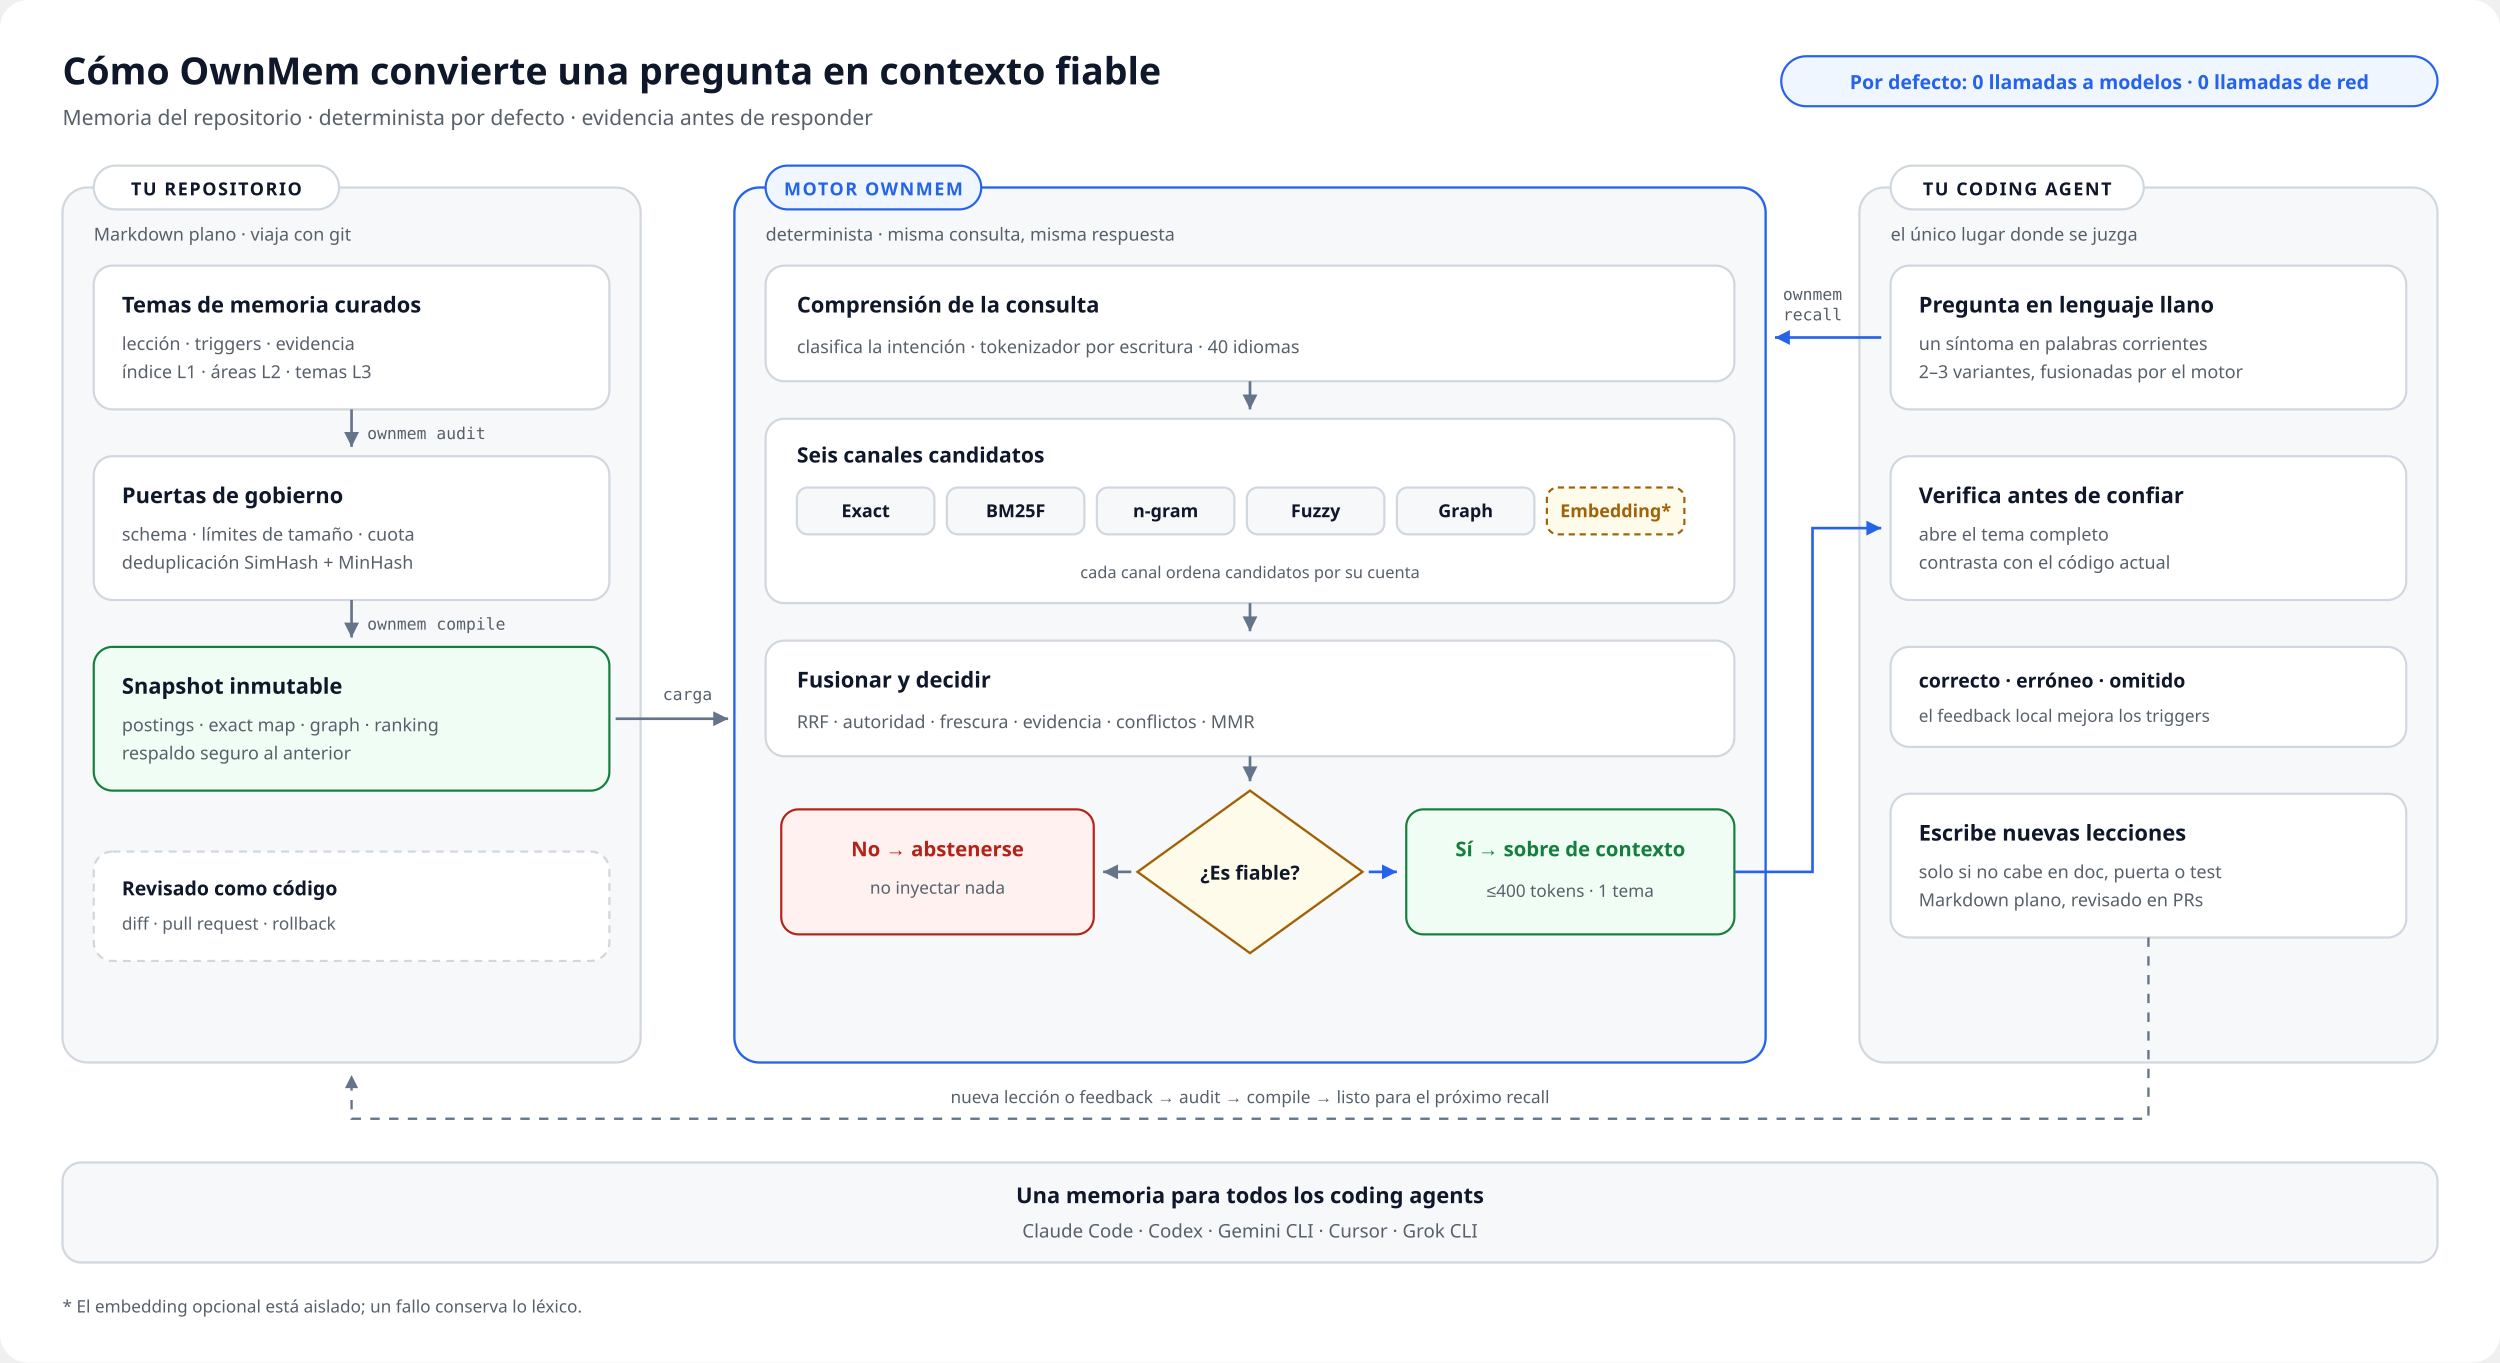
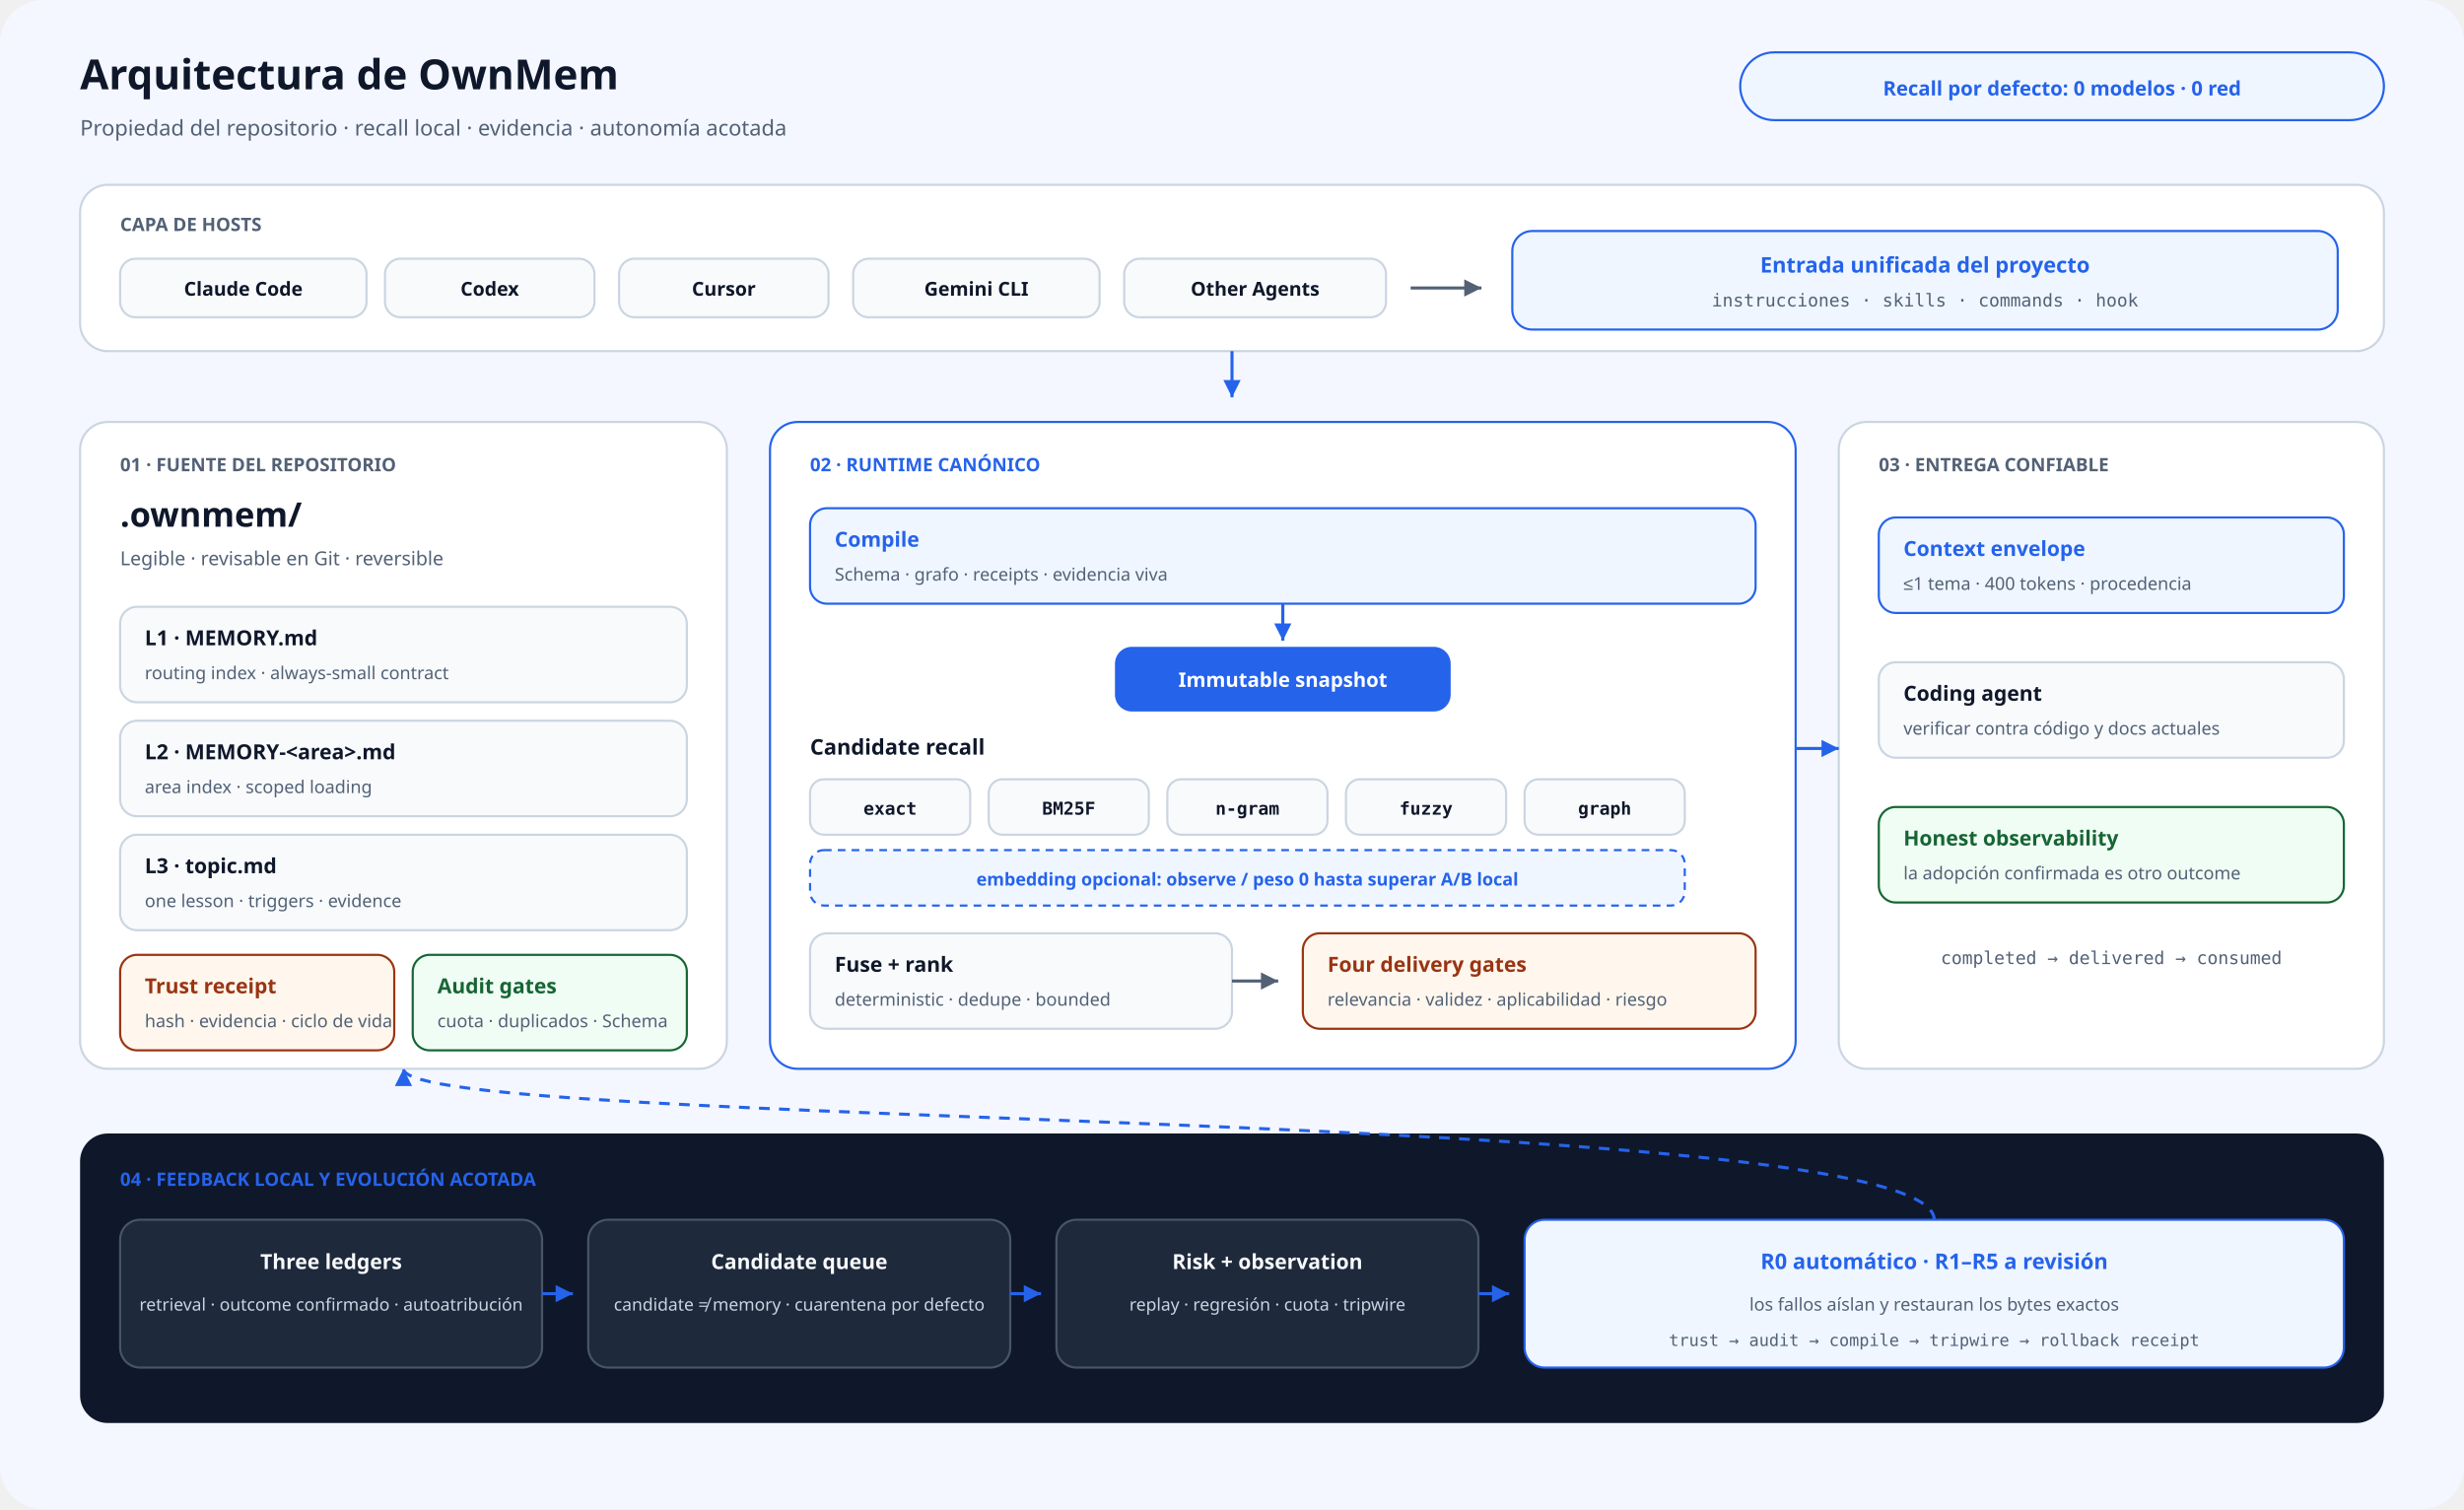
- <svg xmlns="http://www.w3.org/2000/svg" viewBox="0 0 1600 872" role="img" aria-labelledby="title description" font-family="-apple-system, BlinkMacSystemFont, 'Segoe UI', 'Noto Sans', 'Helvetica Neue', Arial, sans-serif">
+ <svg xmlns="http://www.w3.org/2000/svg" viewBox="0 0 1600 980" role="img" aria-labelledby="title description" font-family="-apple-system, BlinkMacSystemFont, 'Segoe UI', 'Noto Sans', Arial, sans-serif">
  <defs>
    <marker id="arrow" viewBox="0 0 10 10" refX="8" refY="5" markerWidth="7" markerHeight="7" orient="auto-start-reverse">
-       <path d="M 0 1 L 8 5 L 0 9 z" fill="#64748b" />
+       <path d="M 0 1 L 8 5 L 0 9 z" fill="#526176" />
    </marker>
-     <marker id="accent" viewBox="0 0 10 10" refX="8" refY="5" markerWidth="7" markerHeight="7" orient="auto-start-reverse">
+     <marker id="arrowBlue" viewBox="0 0 10 10" refX="8" refY="5" markerWidth="7" markerHeight="7" orient="auto-start-reverse">
      <path d="M 0 1 L 8 5 L 0 9 z" fill="#2563eb" />
    </marker>
  </defs>
-   <rect x="0" y="0" width="1600" height="872" rx="18" fill="#ffffff" />
-   <text x="40" y="54" text-anchor="start" font-size="24" font-weight="700" fill="#0f172a">Cómo OwnMem convierte una pregunta en contexto fiable</text>
-   <text x="40" y="80" text-anchor="start" font-size="13.5" font-weight="400" fill="#57606a">Memoria del repositorio · determinista por defecto · evidencia antes de responder</text>
-   <rect x="1140" y="36" width="420" height="32" rx="16" fill="#eff6ff" stroke="#2563eb" stroke-width="1.4" />
-   <text x="1350" y="57" text-anchor="middle" font-size="12.5" font-weight="600" fill="#2563eb">Por defecto: 0 llamadas a modelos · 0 llamadas de red</text>
-   <rect x="40" y="120" width="370" height="560" rx="16" fill="#f6f8fa" stroke="#d0d7de" stroke-width="1.4" />
-   <rect x="470" y="120" width="660" height="560" rx="16" fill="#f6f8fa" stroke="#2563eb" stroke-width="1.5" />
-   <rect x="1190" y="120" width="370" height="560" rx="16" fill="#f6f8fa" stroke="#d0d7de" stroke-width="1.4" />
-   <rect x="60" y="106" width="157" height="28" rx="14" fill="#ffffff" stroke="#d0d7de" stroke-width="1.4" />
-   <text x="138.5" y="125" text-anchor="middle" font-size="11.5" font-weight="700" letter-spacing="1" fill="#0f172a">TU REPOSITORIO</text>
-   <rect x="490" y="106" width="138" height="28" rx="14" fill="#eff6ff" stroke="#2563eb" stroke-width="1.4" />
-   <text x="559" y="125" text-anchor="middle" font-size="11.5" font-weight="700" letter-spacing="1" fill="#2563eb">MOTOR OWNMEM</text>
-   <rect x="1210" y="106" width="162" height="28" rx="14" fill="#ffffff" stroke="#d0d7de" stroke-width="1.4" />
-   <text x="1291" y="125" text-anchor="middle" font-size="11.5" font-weight="700" letter-spacing="1" fill="#0f172a">TU CODING AGENT</text>
-   <text x="60" y="154" text-anchor="start" font-size="11.5" font-weight="400" fill="#57606a">Markdown plano · viaja con git</text>
-   <text x="490" y="154" text-anchor="start" font-size="11.5" font-weight="400" fill="#57606a">determinista · misma consulta, misma respuesta</text>
-   <text x="1210" y="154" text-anchor="start" font-size="11.5" font-weight="400" fill="#57606a">el único lugar donde se juzga</text>
-   <rect x="60" y="170" width="330" height="92" rx="12" fill="#ffffff" stroke="#d0d7de" stroke-width="1.4" />
-   <text x="78" y="200" text-anchor="start" font-size="14" font-weight="650" fill="#0f172a">Temas de memoria curados</text>
-   <text x="78" y="224" text-anchor="start" font-size="11.5" font-weight="400" fill="#57606a">lección · triggers · evidencia</text>
-   <text x="78" y="242" text-anchor="start" font-size="11.5" font-weight="400" fill="#57606a">índice L1 · áreas L2 · temas L3</text>
-   <path d="M 225 262 L 225 286" fill="none" stroke="#64748b" stroke-width="1.7" marker-end="url(#arrow)" />
-   <text x="235" y="281" text-anchor="start" font-size="10.5" font-weight="400" font-family="ui-monospace, SFMono-Regular, 'SF Mono', Menlo, Consolas, monospace" fill="#57606a">ownmem audit</text>
-   <rect x="60" y="292" width="330" height="92" rx="12" fill="#ffffff" stroke="#d0d7de" stroke-width="1.4" />
-   <text x="78" y="322" text-anchor="start" font-size="14" font-weight="650" fill="#0f172a">Puertas de gobierno</text>
-   <text x="78" y="346" text-anchor="start" font-size="11.5" font-weight="400" fill="#57606a">schema · límites de tamaño · cuota</text>
-   <text x="78" y="364" text-anchor="start" font-size="11.5" font-weight="400" fill="#57606a">deduplicación SimHash + MinHash</text>
-   <path d="M 225 384 L 225 408" fill="none" stroke="#64748b" stroke-width="1.7" marker-end="url(#arrow)" />
-   <text x="235" y="403" text-anchor="start" font-size="10.5" font-weight="400" font-family="ui-monospace, SFMono-Regular, 'SF Mono', Menlo, Consolas, monospace" fill="#57606a">ownmem compile</text>
-   <rect x="60" y="414" width="330" height="92" rx="12" fill="#f0fdf4" stroke="#15803d" stroke-width="1.4" />
-   <text x="78" y="444" text-anchor="start" font-size="14" font-weight="650" fill="#0f172a">Snapshot inmutable</text>
-   <text x="78" y="468" text-anchor="start" font-size="11.5" font-weight="400" fill="#57606a">postings · exact map · graph · ranking</text>
-   <text x="78" y="486" text-anchor="start" font-size="11.5" font-weight="400" fill="#57606a">respaldo seguro al anterior</text>
-   <rect x="60" y="545" width="330" height="70" rx="12" fill="#ffffff" stroke="#d0d7de" stroke-width="1.4" stroke-dasharray="5 4" />
-   <text x="78" y="573" text-anchor="start" font-size="12.5" font-weight="600" fill="#0f172a">Revisado como código</text>
-   <text x="78" y="595" text-anchor="start" font-size="11" font-weight="400" fill="#57606a">diff · pull request · rollback</text>
-   <text x="440" y="448" text-anchor="middle" font-size="10.5" font-weight="400" font-family="ui-monospace, SFMono-Regular, 'SF Mono', Menlo, Consolas, monospace" fill="#57606a">carga</text>
-   <path d="M 394 460 L 466 460" fill="none" stroke="#64748b" stroke-width="1.7" marker-end="url(#arrow)" />
-   <rect x="490" y="170" width="620" height="74" rx="12" fill="#ffffff" stroke="#d0d7de" stroke-width="1.4" />
-   <text x="510" y="200" text-anchor="start" font-size="14" font-weight="650" fill="#0f172a">Comprensión de la consulta</text>
-   <text x="510" y="226" text-anchor="start" font-size="11.5" font-weight="400" fill="#57606a">clasifica la intención · tokenizador por escritura · 40 idiomas</text>
-   <path d="M 800 244 L 800 262" fill="none" stroke="#64748b" stroke-width="1.7" marker-end="url(#arrow)" />
-   <rect x="490" y="268" width="620" height="118" rx="12" fill="#ffffff" stroke="#d0d7de" stroke-width="1.4" />
-   <text x="510" y="296" text-anchor="start" font-size="13.5" font-weight="650" fill="#0f172a">Seis canales candidatos</text>
-   <rect x="510" y="312" width="88" height="30" rx="7" fill="#f6f8fa" stroke="#d0d7de" stroke-width="1.4" />
-   <text x="554" y="331" text-anchor="middle" font-size="11.5" font-weight="600" fill="#0f172a">Exact</text>
-   <rect x="606" y="312" width="88" height="30" rx="7" fill="#f6f8fa" stroke="#d0d7de" stroke-width="1.4" />
-   <text x="650" y="331" text-anchor="middle" font-size="11.5" font-weight="600" fill="#0f172a">BM25F</text>
-   <rect x="702" y="312" width="88" height="30" rx="7" fill="#f6f8fa" stroke="#d0d7de" stroke-width="1.4" />
-   <text x="746" y="331" text-anchor="middle" font-size="11.5" font-weight="600" fill="#0f172a">n-gram</text>
-   <rect x="798" y="312" width="88" height="30" rx="7" fill="#f6f8fa" stroke="#d0d7de" stroke-width="1.4" />
-   <text x="842" y="331" text-anchor="middle" font-size="11.5" font-weight="600" fill="#0f172a">Fuzzy</text>
-   <rect x="894" y="312" width="88" height="30" rx="7" fill="#f6f8fa" stroke="#d0d7de" stroke-width="1.4" />
-   <text x="938" y="331" text-anchor="middle" font-size="11.5" font-weight="600" fill="#0f172a">Graph</text>
-   <rect x="990" y="312" width="88" height="30" rx="7" fill="#fffbeb" stroke="#a16207" stroke-width="1.4" stroke-dasharray="4 3" />
-   <text x="1034" y="331" text-anchor="middle" font-size="11.5" font-weight="600" fill="#a16207">Embedding*</text>
-   <text x="800" y="370" text-anchor="middle" font-size="10.5" font-weight="400" fill="#57606a">cada canal ordena candidatos por su cuenta</text>
-   <path d="M 800 386 L 800 404" fill="none" stroke="#64748b" stroke-width="1.7" marker-end="url(#arrow)" />
-   <rect x="490" y="410" width="620" height="74" rx="12" fill="#ffffff" stroke="#d0d7de" stroke-width="1.4" />
-   <text x="510" y="440" text-anchor="start" font-size="14" font-weight="650" fill="#0f172a">Fusionar y decidir</text>
-   <text x="510" y="466" text-anchor="start" font-size="11.5" font-weight="400" fill="#57606a">RRF · autoridad · frescura · evidencia · conflictos · MMR</text>
-   <path d="M 800 484 L 800 500" fill="none" stroke="#64748b" stroke-width="1.7" marker-end="url(#arrow)" />
-   <polygon points="800,506 872,558 800,610 728,558" fill="#fffbeb" stroke="#a16207" stroke-width="1.5" />
-   <text x="800" y="563" text-anchor="middle" font-size="12.5" font-weight="650" fill="#0f172a">¿Es fiable?</text>
-   <rect x="500" y="518" width="200" height="80" rx="11" fill="#fff1f0" stroke="#b42318" stroke-width="1.4" />
-   <text x="600" y="548" text-anchor="middle" font-size="13" font-weight="650" fill="#b42318">No → abstenerse</text>
-   <text x="600" y="572" text-anchor="middle" font-size="11" font-weight="400" fill="#57606a">no inyectar nada</text>
-   <path d="M 724 558 L 706 558" fill="none" stroke="#64748b" stroke-width="1.7" marker-end="url(#arrow)" />
-   <rect x="900" y="518" width="210" height="80" rx="11" fill="#f0fdf4" stroke="#15803d" stroke-width="1.4" />
-   <text x="1005" y="548" text-anchor="middle" font-size="13" font-weight="650" fill="#15803d">Sí → sobre de contexto</text>
-   <text x="1005" y="574" text-anchor="middle" font-size="11" font-weight="400" fill="#57606a">≤400 tokens · 1 tema</text>
-   <path d="M 876 558 L 894 558" fill="none" stroke="#2563eb" stroke-width="1.7" marker-end="url(#accent)" />
-   <path d="M 1110 558 L 1160 558 L 1160 338 L 1204 338" fill="none" stroke="#2563eb" stroke-width="1.7" marker-end="url(#accent)" />
-   <rect x="1210" y="170" width="330" height="92" rx="12" fill="#ffffff" stroke="#d0d7de" stroke-width="1.4" />
-   <text x="1228" y="200" text-anchor="start" font-size="14" font-weight="650" fill="#0f172a">Pregunta en lenguaje llano</text>
-   <text x="1228" y="224" text-anchor="start" font-size="11.5" font-weight="400" fill="#57606a">un síntoma en palabras corrientes</text>
-   <text x="1228" y="242" text-anchor="start" font-size="11.5" font-weight="400" fill="#57606a">2–3 variantes, fusionadas por el motor</text>
-   <rect x="1210" y="292" width="330" height="92" rx="12" fill="#ffffff" stroke="#d0d7de" stroke-width="1.4" />
-   <text x="1228" y="322" text-anchor="start" font-size="14" font-weight="650" fill="#0f172a">Verifica antes de confiar</text>
-   <text x="1228" y="346" text-anchor="start" font-size="11.5" font-weight="400" fill="#57606a">abre el tema completo</text>
-   <text x="1228" y="364" text-anchor="start" font-size="11.5" font-weight="400" fill="#57606a">contrasta con el código actual</text>
-   <rect x="1210" y="414" width="330" height="64" rx="12" fill="#ffffff" stroke="#d0d7de" stroke-width="1.4" />
-   <text x="1228" y="440" text-anchor="start" font-size="12.5" font-weight="650" fill="#0f172a">correcto · erróneo · omitido</text>
-   <text x="1228" y="462" text-anchor="start" font-size="11" font-weight="400" fill="#57606a">el feedback local mejora los triggers</text>
-   <rect x="1210" y="508" width="330" height="92" rx="12" fill="#ffffff" stroke="#d0d7de" stroke-width="1.4" />
-   <text x="1228" y="538" text-anchor="start" font-size="14" font-weight="650" fill="#0f172a">Escribe nuevas lecciones</text>
-   <text x="1228" y="562" text-anchor="start" font-size="11.5" font-weight="400" fill="#57606a">solo si no cabe en doc, puerta o test</text>
-   <text x="1228" y="580" text-anchor="start" font-size="11.5" font-weight="400" fill="#57606a">Markdown plano, revisado en PRs</text>
-   <text x="1160" y="192" text-anchor="middle" font-size="10.5" font-weight="400" font-family="ui-monospace, SFMono-Regular, 'SF Mono', Menlo, Consolas, monospace" fill="#57606a">ownmem</text>
-   <text x="1160" y="205" text-anchor="middle" font-size="10.5" font-weight="400" font-family="ui-monospace, SFMono-Regular, 'SF Mono', Menlo, Consolas, monospace" fill="#57606a">recall</text>
-   <path d="M 1204 216 L 1136 216 " fill="none" stroke="#2563eb" stroke-width="1.7" marker-end="url(#accent)" />
-   <path d="M 1375 600 L 1375 716 L 225 716 L 225 688" fill="none" stroke="#64748b" stroke-width="1.5" stroke-dasharray="6 6" marker-end="url(#arrow)" />
-   <text x="800" y="706" text-anchor="middle" font-size="11" font-weight="400" fill="#57606a">nueva lección o feedback → audit → compile → listo para el próximo recall</text>
-   <rect x="40" y="744" width="1520" height="64" rx="12" fill="#f6f8fa" stroke="#d0d7de" stroke-width="1.4" />
-   <text x="800" y="770" text-anchor="middle" font-size="14" font-weight="650" fill="#0f172a">Una memoria para todos los coding agents</text>
-   <text x="800" y="792" text-anchor="middle" font-size="12" font-weight="400" fill="#57606a">Claude Code · Codex · Gemini CLI · Cursor · Grok CLI</text>
-   <text x="40" y="840" text-anchor="start" font-size="11" font-weight="400" fill="#57606a">* El embedding opcional está aislado; un fallo conserva lo léxico.</text>
+   <rect x="0" y="0" width="1600" height="980" rx="28" fill="#f4f7ff" />
+   <text x="52" y="58" text-anchor="start" font-size="27" font-weight="750" fill="#0f172a">Arquitectura de OwnMem</text>
+   <text x="52" y="88" text-anchor="start" font-size="14" font-weight="500" fill="#526176">Propiedad del repositorio · recall local · evidencia · autonomía acotada</text>
+   <rect x="1130" y="34" width="418" height="44" rx="22" fill="#eff6ff" stroke="#2563eb" stroke-width="1.4" />
+   <text x="1339" y="62" text-anchor="middle" font-size="13" font-weight="650" fill="#2563eb">Recall por defecto: 0 modelos · 0 red</text>
+   <rect x="52" y="120" width="1496" height="108" rx="18" fill="#ffffff" stroke="#cbd5e1" stroke-width="1.4" />
+   <text x="78" y="150" text-anchor="start" font-size="12" font-weight="750" fill="#526176">CAPA DE HOSTS</text>
+   <rect x="78" y="168" width="160" height="38" rx="10" fill="#f8fafc" stroke="#cbd5e1" stroke-width="1.4" />
+   <text x="158" y="192" text-anchor="middle" font-size="12.5" font-weight="650" fill="#0f172a">Claude Code</text>
+   <rect x="250" y="168" width="136" height="38" rx="10" fill="#f8fafc" stroke="#cbd5e1" stroke-width="1.4" />
+   <text x="318" y="192" text-anchor="middle" font-size="12.5" font-weight="650" fill="#0f172a">Codex</text>
+   <rect x="402" y="168" width="136" height="38" rx="10" fill="#f8fafc" stroke="#cbd5e1" stroke-width="1.4" />
+   <text x="470" y="192" text-anchor="middle" font-size="12.5" font-weight="650" fill="#0f172a">Cursor</text>
+   <rect x="554" y="168" width="160" height="38" rx="10" fill="#f8fafc" stroke="#cbd5e1" stroke-width="1.4" />
+   <text x="634" y="192" text-anchor="middle" font-size="12.5" font-weight="650" fill="#0f172a">Gemini CLI</text>
+   <rect x="730" y="168" width="170" height="38" rx="10" fill="#f8fafc" stroke="#cbd5e1" stroke-width="1.4" />
+   <text x="815" y="192" text-anchor="middle" font-size="12.5" font-weight="650" fill="#0f172a">Other Agents</text>
+   <path d="M 916 187 L 962 187" fill="none" stroke="#526176" stroke-width="2" marker-end="url(#arrow)" />
+   <rect x="982" y="150" width="536" height="64" rx="13" fill="#eff6ff" stroke="#2563eb" stroke-width="1.4" />
+   <text x="1250" y="177" text-anchor="middle" font-size="14" font-weight="700" fill="#2563eb">Entrada unificada del proyecto</text>
+   <text x="1250" y="199" text-anchor="middle" font-size="11.5" font-weight="400" font-family="ui-monospace, SFMono-Regular, Menlo, Consolas, monospace" fill="#526176">instrucciones · skills · commands · hook</text>
+   <path d="M 800 228 L 800 258" fill="none" stroke="#2563eb" stroke-width="2" marker-end="url(#arrowBlue)" />
+   <rect x="52" y="274" width="420" height="420" rx="18" fill="#ffffff" stroke="#cbd5e1" stroke-width="1.4" />
+   <text x="78" y="306" text-anchor="start" font-size="12" font-weight="750" fill="#526176">01 · FUENTE DEL REPOSITORIO</text>
+   <text x="78" y="342" text-anchor="start" font-size="22" font-weight="750" fill="#0f172a">.ownmem/</text>
+   <text x="78" y="367" text-anchor="start" font-size="12.5" font-weight="400" fill="#526176">Legible · revisable en Git · reversible</text>
+   <rect x="78" y="394" width="368" height="62" rx="11" fill="#f8fafc" stroke="#cbd5e1" stroke-width="1.4" />
+   <text x="94" y="419" text-anchor="start" font-size="13.5" font-weight="700" fill="#0f172a">L1 · MEMORY.md</text>
+   <text x="94" y="441" text-anchor="start" font-size="11.5" font-weight="400" fill="#526176">routing index · always-small contract</text>
+   <rect x="78" y="468" width="368" height="62" rx="11" fill="#f8fafc" stroke="#cbd5e1" stroke-width="1.4" />
+   <text x="94" y="493" text-anchor="start" font-size="13.5" font-weight="700" fill="#0f172a">L2 · MEMORY-&lt;area&gt;.md</text>
+   <text x="94" y="515" text-anchor="start" font-size="11.5" font-weight="400" fill="#526176">area index · scoped loading</text>
+   <rect x="78" y="542" width="368" height="62" rx="11" fill="#f8fafc" stroke="#cbd5e1" stroke-width="1.4" />
+   <text x="94" y="567" text-anchor="start" font-size="13.5" font-weight="700" fill="#0f172a">L3 · topic.md</text>
+   <text x="94" y="589" text-anchor="start" font-size="11.5" font-weight="400" fill="#526176">one lesson · triggers · evidence</text>
+   <rect x="78" y="620" width="178" height="62" rx="11" fill="#fff7ed" stroke="#9a3412" stroke-width="1.4" />
+   <text x="94" y="645" text-anchor="start" font-size="13.5" font-weight="700" fill="#9a3412">Trust receipt</text>
+   <text x="94" y="667" text-anchor="start" font-size="11.5" font-weight="400" fill="#526176">hash · evidencia · ciclo de vida</text>
+   <rect x="268" y="620" width="178" height="62" rx="11" fill="#f0fdf4" stroke="#166534" stroke-width="1.4" />
+   <text x="284" y="645" text-anchor="start" font-size="13.5" font-weight="700" fill="#166534">Audit gates</text>
+   <text x="284" y="667" text-anchor="start" font-size="11.5" font-weight="400" fill="#526176">cuota · duplicados · Schema</text>
+   <rect x="500" y="274" width="666" height="420" rx="18" fill="#ffffff" stroke="#2563eb" stroke-width="1.4" />
+   <text x="526" y="306" text-anchor="start" font-size="12" font-weight="750" fill="#2563eb">02 · RUNTIME CANÓNICO</text>
+   <rect x="526" y="330" width="614" height="62" rx="11" fill="#eff6ff" stroke="#2563eb" stroke-width="1.4" />
+   <text x="542" y="355" text-anchor="start" font-size="13.5" font-weight="700" fill="#2563eb">Compile</text>
+   <text x="542" y="377" text-anchor="start" font-size="11.5" font-weight="400" fill="#526176">Schema · grafo · receipts · evidencia viva</text>
+   <path d="M 833 392 L 833 416" fill="none" stroke="#2563eb" stroke-width="2" marker-end="url(#arrowBlue)" />
+   <rect x="724" y="420" width="218" height="42" rx="11" fill="#2563eb" />
+   <text x="833" y="446" text-anchor="middle" font-size="13" font-weight="700" fill="#ffffff">Immutable snapshot</text>
+   <text x="526" y="490" text-anchor="start" font-size="14" font-weight="700" fill="#0f172a">Candidate recall</text>
+   <rect x="526" y="506" width="104" height="36" rx="9" fill="#f8fafc" stroke="#cbd5e1" stroke-width="1.4" />
+   <text x="578" y="529" text-anchor="middle" font-size="11.5" font-weight="650" font-family="ui-monospace, SFMono-Regular, Menlo, Consolas, monospace" fill="#0f172a">exact</text>
+   <rect x="642" y="506" width="104" height="36" rx="9" fill="#f8fafc" stroke="#cbd5e1" stroke-width="1.4" />
+   <text x="694" y="529" text-anchor="middle" font-size="11.5" font-weight="650" font-family="ui-monospace, SFMono-Regular, Menlo, Consolas, monospace" fill="#0f172a">BM25F</text>
+   <rect x="758" y="506" width="104" height="36" rx="9" fill="#f8fafc" stroke="#cbd5e1" stroke-width="1.4" />
+   <text x="810" y="529" text-anchor="middle" font-size="11.5" font-weight="650" font-family="ui-monospace, SFMono-Regular, Menlo, Consolas, monospace" fill="#0f172a">n-gram</text>
+   <rect x="874" y="506" width="104" height="36" rx="9" fill="#f8fafc" stroke="#cbd5e1" stroke-width="1.4" />
+   <text x="926" y="529" text-anchor="middle" font-size="11.5" font-weight="650" font-family="ui-monospace, SFMono-Regular, Menlo, Consolas, monospace" fill="#0f172a">fuzzy</text>
+   <rect x="990" y="506" width="104" height="36" rx="9" fill="#f8fafc" stroke="#cbd5e1" stroke-width="1.4" />
+   <text x="1042" y="529" text-anchor="middle" font-size="11.5" font-weight="650" font-family="ui-monospace, SFMono-Regular, Menlo, Consolas, monospace" fill="#0f172a">graph</text>
+   <rect x="526" y="552" width="568" height="36" rx="9" fill="#eff6ff" stroke="#2563eb" stroke-width="1.4" stroke-dasharray="5 4" />
+   <text x="810" y="575" text-anchor="middle" font-size="11.5" font-weight="600" fill="#2563eb">embedding opcional: observe / peso 0 hasta superar A/B local</text>
+   <rect x="526" y="606" width="274" height="62" rx="11" fill="#f8fafc" stroke="#cbd5e1" stroke-width="1.4" />
+   <text x="542" y="631" text-anchor="start" font-size="13.5" font-weight="700" fill="#0f172a">Fuse + rank</text>
+   <text x="542" y="653" text-anchor="start" font-size="11.5" font-weight="400" fill="#526176">deterministic · dedupe · bounded</text>
+   <path d="M 800 637 L 830 637" fill="none" stroke="#526176" stroke-width="2" marker-end="url(#arrow)" />
+   <rect x="846" y="606" width="294" height="62" rx="11" fill="#fff7ed" stroke="#9a3412" stroke-width="1.4" />
+   <text x="862" y="631" text-anchor="start" font-size="13.5" font-weight="700" fill="#9a3412">Four delivery gates</text>
+   <text x="862" y="653" text-anchor="start" font-size="11.5" font-weight="400" fill="#526176">relevancia · validez · aplicabilidad · riesgo</text>
+   <rect x="1194" y="274" width="354" height="420" rx="18" fill="#ffffff" stroke="#cbd5e1" stroke-width="1.4" />
+   <text x="1220" y="306" text-anchor="start" font-size="12" font-weight="750" fill="#526176">03 · ENTREGA CONFIABLE</text>
+   <rect x="1220" y="336" width="302" height="62" rx="11" fill="#eff6ff" stroke="#2563eb" stroke-width="1.4" />
+   <text x="1236" y="361" text-anchor="start" font-size="13.5" font-weight="700" fill="#2563eb">Context envelope</text>
+   <text x="1236" y="383" text-anchor="start" font-size="11.5" font-weight="400" fill="#526176">≤1 tema · 400 tokens · procedencia</text>
+   <path d="M 1166 486 L 1194 486" fill="none" stroke="#2563eb" stroke-width="2" marker-end="url(#arrowBlue)" />
+   <rect x="1220" y="430" width="302" height="62" rx="11" fill="#f8fafc" stroke="#cbd5e1" stroke-width="1.4" />
+   <text x="1236" y="455" text-anchor="start" font-size="13.5" font-weight="700" fill="#0f172a">Coding agent</text>
+   <text x="1236" y="477" text-anchor="start" font-size="11.5" font-weight="400" fill="#526176">verificar contra código y docs actuales</text>
+   <rect x="1220" y="524" width="302" height="62" rx="11" fill="#f0fdf4" stroke="#166534" stroke-width="1.4" />
+   <text x="1236" y="549" text-anchor="start" font-size="13.5" font-weight="700" fill="#166534">Honest observability</text>
+   <text x="1236" y="571" text-anchor="start" font-size="11.5" font-weight="400" fill="#526176">la adopción confirmada es otro outcome</text>
+   <text x="1371" y="626" text-anchor="middle" font-size="11.5" font-weight="500" font-family="ui-monospace, SFMono-Regular, Menlo, Consolas, monospace" fill="#526176">completed → delivered → consumed</text>
+   <rect x="52" y="736" width="1496" height="188" rx="18" fill="#0f172a" />
+   <text x="78" y="770" text-anchor="start" font-size="12" font-weight="750" fill="#2563eb">04 · FEEDBACK LOCAL Y EVOLUCIÓN ACOTADA</text>
+   <rect x="78" y="792" width="274" height="96" rx="13" fill="#1e293b" stroke="#475569" stroke-width="1.4" />
+   <text x="215" y="824" text-anchor="middle" font-size="13.5" font-weight="700" fill="#f8fafc">Three ledgers</text>
+   <text x="215" y="851" text-anchor="middle" font-size="11.2" font-weight="400" fill="#cbd5e1">retrieval · outcome confirmado · autoatribución</text>
+   <rect x="382" y="792" width="274" height="96" rx="13" fill="#1e293b" stroke="#475569" stroke-width="1.4" />
+   <text x="519" y="824" text-anchor="middle" font-size="13.5" font-weight="700" fill="#f8fafc">Candidate queue</text>
+   <text x="519" y="851" text-anchor="middle" font-size="11.2" font-weight="400" fill="#cbd5e1">candidate ≠ memory · cuarentena por defecto</text>
+   <rect x="686" y="792" width="274" height="96" rx="13" fill="#1e293b" stroke="#475569" stroke-width="1.4" />
+   <text x="823" y="824" text-anchor="middle" font-size="13.5" font-weight="700" fill="#f8fafc">Risk + observation</text>
+   <text x="823" y="851" text-anchor="middle" font-size="11.2" font-weight="400" fill="#cbd5e1">replay · regresión · cuota · tripwire</text>
+   <path d="M 352 840 L 372 840" fill="none" stroke="#2563eb" stroke-width="2" marker-end="url(#arrowBlue)" />
+   <path d="M 656 840 L 676 840" fill="none" stroke="#2563eb" stroke-width="2" marker-end="url(#arrowBlue)" />
+   <path d="M 960 840 L 980 840" fill="none" stroke="#2563eb" stroke-width="2" marker-end="url(#arrowBlue)" />
+   <rect x="990" y="792" width="532" height="96" rx="13" fill="#eff6ff" stroke="#2563eb" stroke-width="1.4" />
+   <text x="1256" y="824" text-anchor="middle" font-size="14" font-weight="750" fill="#2563eb">R0 automático · R1–R5 a revisión</text>
+   <text x="1256" y="851" text-anchor="middle" font-size="11.5" font-weight="500" fill="#526176">los fallos aíslan y restauran los bytes exactos</text>
+   <text x="1256" y="874" text-anchor="middle" font-size="10.8" font-weight="500" font-family="ui-monospace, SFMono-Regular, Menlo, Consolas, monospace" fill="#526176">trust → audit → compile → tripwire → rollback receipt</text>
+   <path d="M 1256 792 C 1256 718, 262 734, 262 694" fill="none" stroke="#2563eb" stroke-width="2" stroke-dasharray="7 6" marker-end="url(#arrowBlue)" />
</svg>
